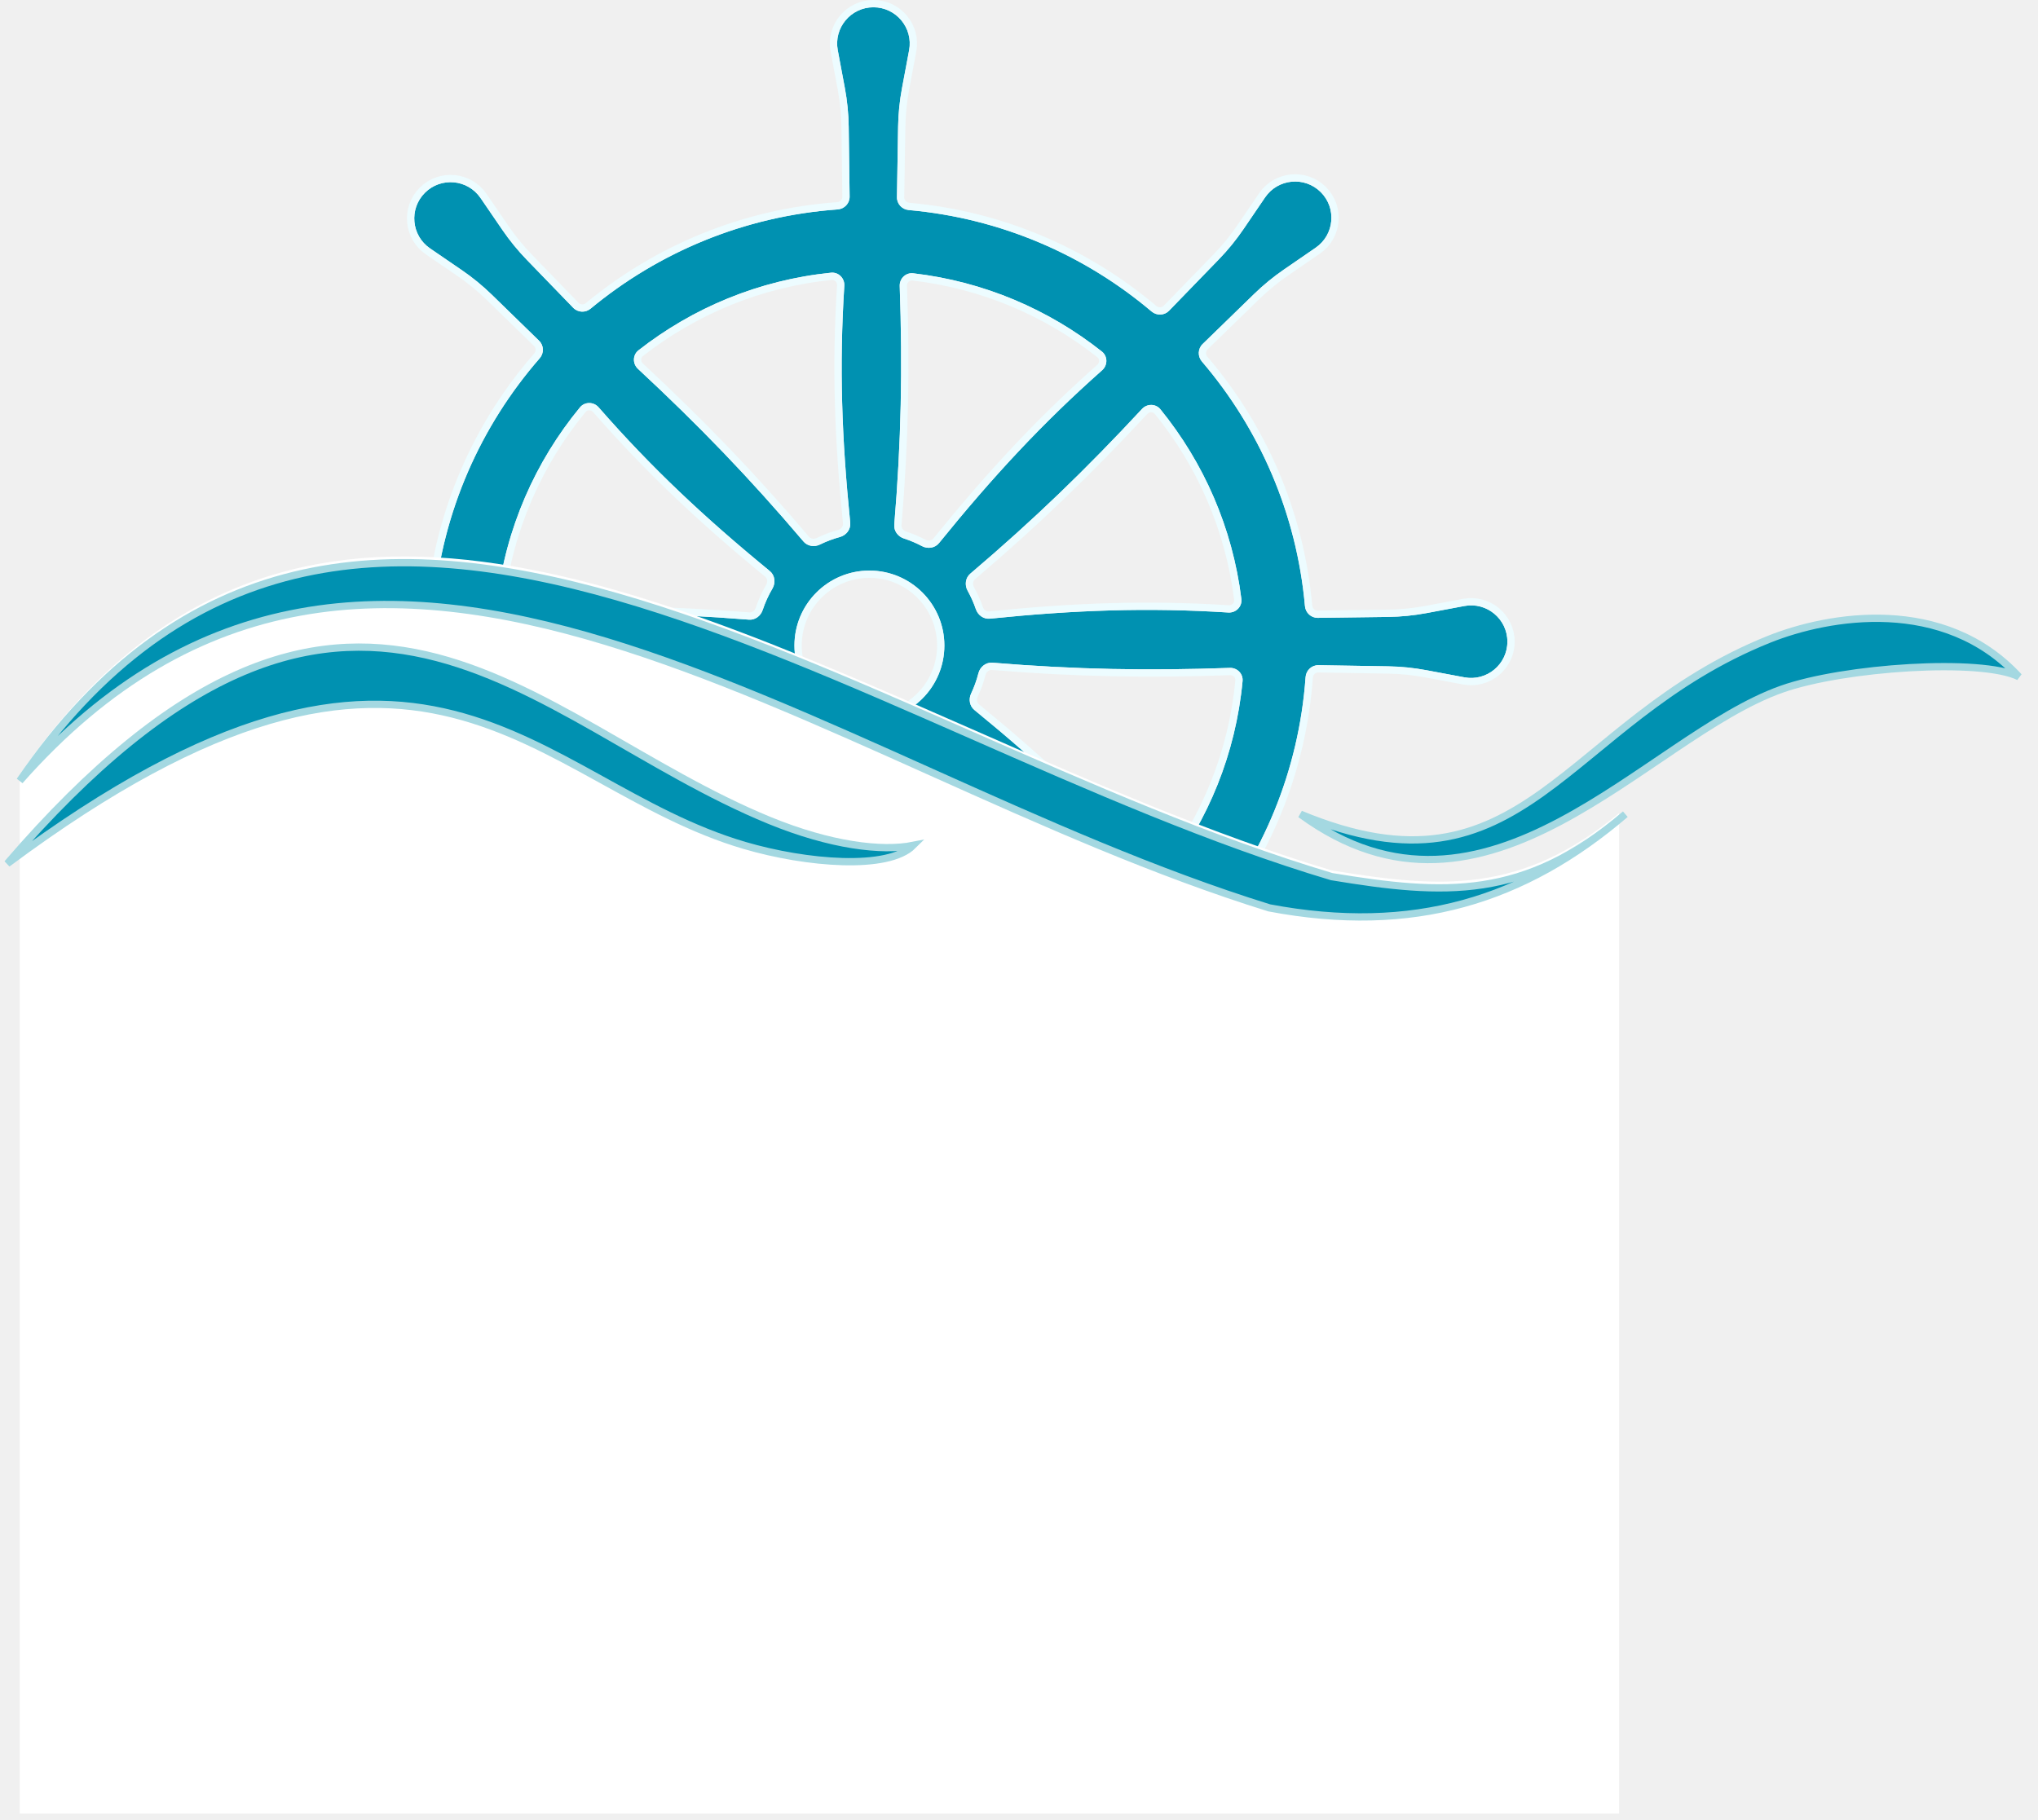
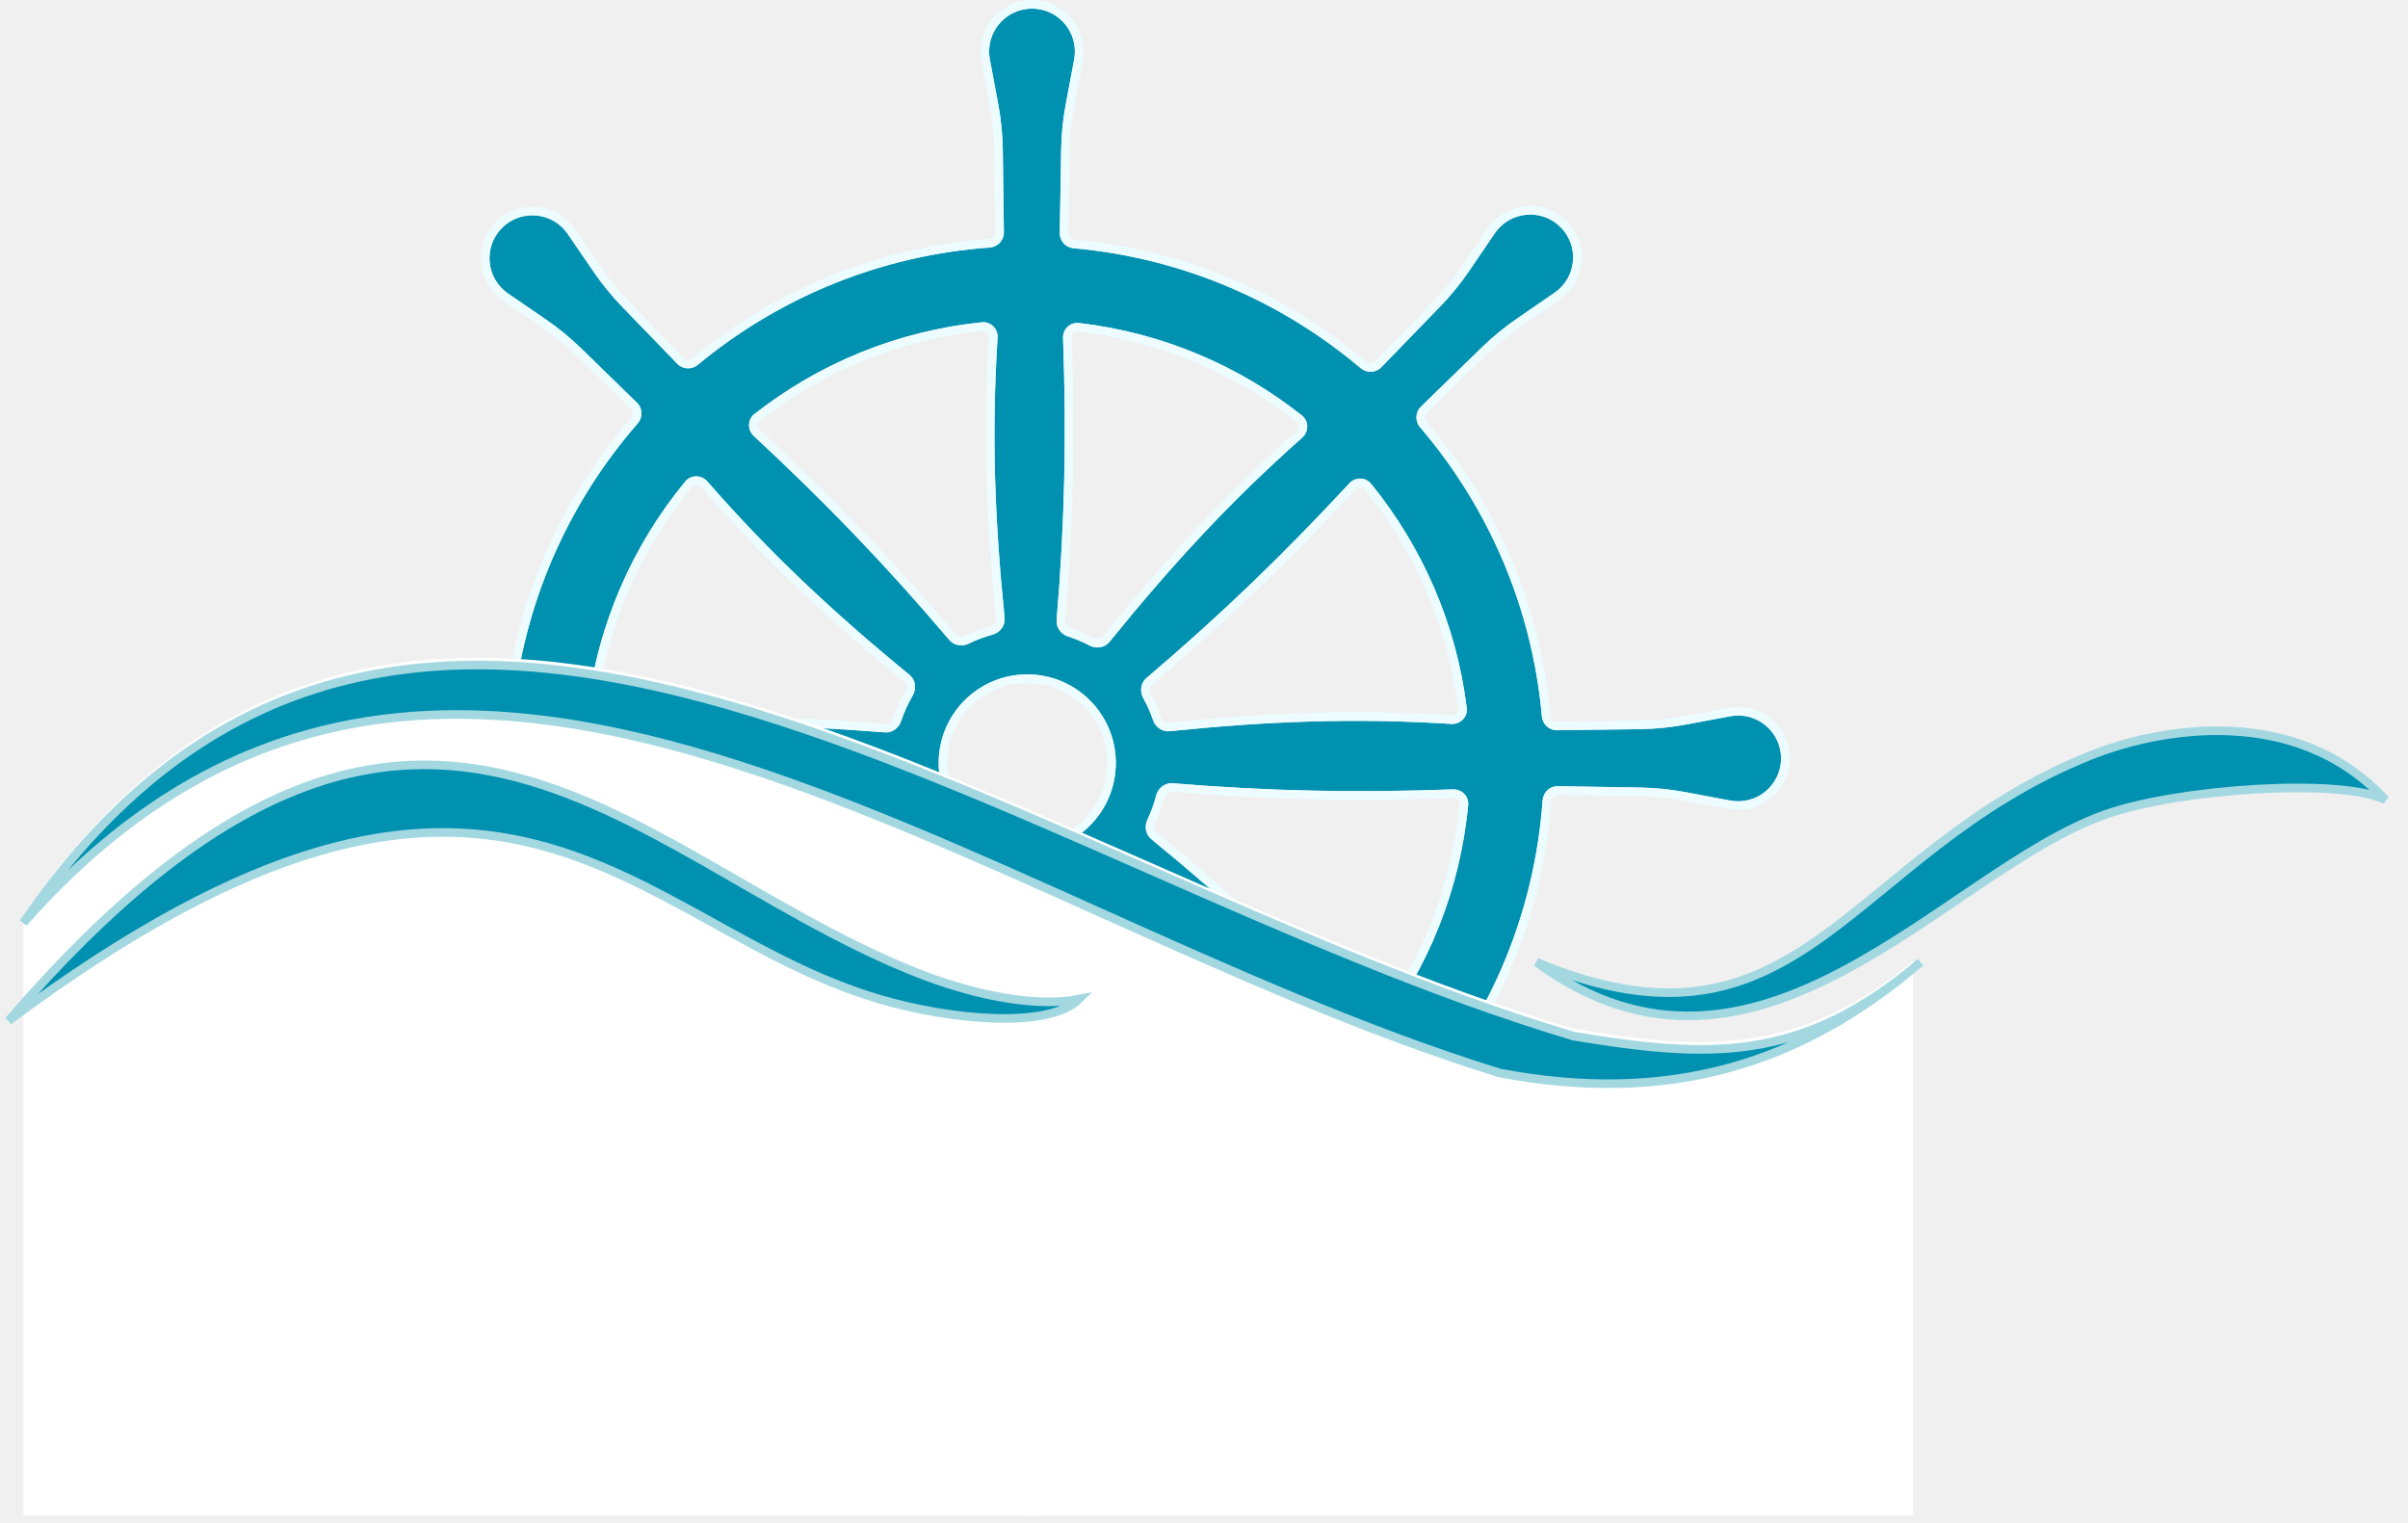
- <svg xmlns="http://www.w3.org/2000/svg" width="280" height="250" viewBox="0 0 280 250" fill="none">
-   <g id="Group 11">
+ <svg xmlns="http://www.w3.org/2000/svg" width="280" height="177" viewBox="0 0 280 177" fill="none">
+   <g id="Product">
    <g id="Wheel">
      <mask id="path-1-outside-1" maskUnits="userSpaceOnUse" x="31.827" y="0" width="177" height="177" fill="black">
        <rect fill="white" x="31.827" width="177" height="177" />
        <path fill-rule="evenodd" clip-rule="evenodd" d="M115.101 6.905C114.525 3.837 116.88 1 120.002 1C123.124 1 125.478 3.837 124.903 6.905L123.923 12.128C123.598 13.862 123.42 15.62 123.391 17.383L123.231 27.098C123.216 28.016 123.926 28.781 124.84 28.862C137.507 29.989 149.042 35.047 158.22 42.807C158.923 43.401 159.97 43.366 160.611 42.705L167.456 35.644C168.704 34.357 169.839 32.964 170.848 31.481L173.812 27.125C175.569 24.544 179.238 24.194 181.452 26.396C183.665 28.598 183.333 32.27 180.76 34.039L176.382 37.05C174.929 38.05 173.563 39.171 172.299 40.4L165.222 47.281C164.56 47.925 164.528 48.975 165.128 49.677C173.007 58.891 178.147 70.516 179.288 83.293C179.37 84.204 180.131 84.914 181.046 84.902L190.671 84.776C192.464 84.753 194.252 84.575 196.014 84.245L201.193 83.273C204.262 82.698 207.099 85.052 207.099 88.174C207.099 91.297 204.262 93.651 201.193 93.075L195.97 92.096C194.237 91.771 192.479 91.593 190.716 91.564L181.141 91.406C180.211 91.39 179.441 92.119 179.374 93.046C178.455 105.923 173.478 117.678 165.714 127.038C165.131 127.741 165.17 128.776 165.824 129.413L172.337 135.758C173.621 137.01 175.011 138.148 176.491 139.161L180.84 142.136C183.416 143.899 183.757 147.57 181.55 149.777C179.342 151.985 175.672 151.644 173.909 149.067L170.908 144.682C169.912 143.226 168.795 141.857 167.569 140.59L161.303 134.114C160.656 133.444 159.594 133.416 158.891 134.028C149.604 142.117 137.806 147.399 124.821 148.551C123.909 148.631 123.199 149.393 123.211 150.308L123.322 158.844C123.346 160.637 123.524 162.424 123.854 164.187L124.825 169.366C125.401 172.435 123.046 175.271 119.924 175.271C116.802 175.271 114.448 172.435 115.023 169.366L116.003 164.143C116.328 162.41 116.506 160.652 116.535 158.888L116.675 150.394C116.69 149.465 115.963 148.695 115.036 148.628C101.966 147.68 90.055 142.551 80.635 134.572C79.932 133.976 78.885 134.011 78.243 134.673L72.471 140.627C71.222 141.915 70.088 143.308 69.079 144.79L66.114 149.146C64.357 151.727 60.688 152.078 58.475 149.875C56.261 147.673 56.593 144.002 59.166 142.232L63.544 139.221C64.997 138.221 66.363 137.101 67.628 135.871L73.608 130.057C74.27 129.413 74.302 128.364 73.704 127.662C65.636 118.198 60.453 106.198 59.517 93.026C59.452 92.1 58.685 91.372 57.757 91.384L49.255 91.495C47.462 91.518 45.674 91.696 43.912 92.027L38.733 92.998C35.664 93.573 32.827 91.219 32.827 88.097C32.827 84.975 35.664 82.621 38.733 83.196L43.956 84.175C45.689 84.5 47.447 84.678 49.21 84.707L57.846 84.85C58.763 84.865 59.527 84.156 59.609 83.243C60.778 70.279 66.064 58.504 74.149 49.233C74.76 48.532 74.733 47.473 74.067 46.825L67.589 40.513C66.305 39.262 64.915 38.123 63.435 37.111L59.086 34.135C56.51 32.372 56.169 28.702 58.376 26.494C60.584 24.286 64.254 24.628 66.017 27.204L69.018 31.59C70.014 33.045 71.131 34.414 72.357 35.682L78.762 42.301C79.398 42.959 80.436 43 81.14 42.416C90.492 34.669 102.23 29.701 115.088 28.779C116.013 28.713 116.741 27.946 116.729 27.019L116.604 17.428C116.58 15.635 116.402 13.847 116.072 12.084L115.101 6.905ZM168.752 84.168C169.806 84.234 170.682 83.352 170.552 82.304C169.336 72.498 165.363 63.547 159.434 56.251C158.79 55.458 157.596 55.446 156.901 56.195C149.253 64.433 142.083 71.377 133.309 78.831C132.631 79.407 132.509 80.401 132.943 81.178C133.392 81.982 133.772 82.83 134.073 83.714C134.353 84.534 135.139 85.102 136.001 85.014C147.641 83.826 157.653 83.463 168.752 84.168ZM134.423 92.519C134.647 91.636 135.45 90.99 136.358 91.065C147.774 92.007 157.733 92.178 168.966 91.779C169.98 91.743 170.812 92.586 170.716 93.596C169.779 103.553 166.005 112.686 160.213 120.178C159.564 121.017 158.314 121.022 157.615 120.225C150.247 111.809 142.92 104.959 133.873 97.564C133.211 97.023 133.053 96.083 133.418 95.311C133.839 94.423 134.177 93.49 134.423 92.519ZM81.987 121.2C81.293 121.953 80.096 121.944 79.45 121.149C73.273 113.543 69.222 104.142 68.201 93.85C68.098 92.811 68.975 91.954 70.016 92.027C81.152 92.803 91.116 92.51 102.594 91.391C103.497 91.302 104.308 91.932 104.548 92.807C104.864 93.956 105.309 95.052 105.867 96.078C106.286 96.849 106.162 97.826 105.496 98.398C96.837 105.828 89.699 112.823 81.987 121.2ZM105.758 78.466C106.469 79.049 106.592 80.084 106.126 80.876C105.579 81.805 105.126 82.795 104.781 83.835C104.511 84.648 103.744 85.22 102.89 85.151C91.45 84.233 81.432 84.093 70.047 84.526C69.017 84.565 68.178 83.698 68.297 82.674C69.472 72.602 73.554 63.417 79.681 55.98C80.342 55.177 81.562 55.191 82.247 55.974C89.556 64.331 96.821 71.142 105.758 78.466ZM127.457 101.92C128.239 101.444 129.271 101.55 129.865 102.248C137.253 110.931 144.187 118.074 152.455 125.751C153.197 126.44 153.193 127.621 152.415 128.27C144.994 134.46 135.805 138.602 125.717 139.827C124.666 139.954 123.785 139.072 123.859 138.017C124.635 126.819 124.331 116.803 123.191 105.235C123.107 104.377 123.671 103.596 124.485 103.315C125.531 102.955 126.526 102.485 127.457 101.92ZM116.814 71.831C116.906 72.739 116.272 73.555 115.392 73.794C114.436 74.053 113.518 74.401 112.646 74.83C111.881 75.205 110.942 75.062 110.391 74.412C102.932 65.615 95.96 58.412 87.646 50.683C86.889 49.979 86.912 48.769 87.726 48.133C95.168 42.306 104.253 38.483 114.171 37.473C115.207 37.368 116.066 38.239 115.999 39.278C115.294 50.319 115.646 60.28 116.814 71.831ZM115.511 103.649C116.384 103.878 117.02 104.674 116.949 105.574C116.053 116.918 115.924 126.886 116.359 138.219C116.398 139.235 115.555 140.07 114.543 139.974C104.321 139.009 94.969 135.055 87.37 128.997C86.547 128.342 86.552 127.105 87.345 126.413C95.795 119.043 102.638 111.76 109.96 102.815C110.52 102.132 111.503 101.988 112.285 102.398C113.299 102.93 114.38 103.352 115.511 103.649ZM125.464 37.554C124.442 37.435 123.576 38.272 123.612 39.3C124.008 50.581 123.826 60.588 122.863 72.096C122.791 72.958 123.371 73.733 124.195 73.999C125.057 74.277 125.885 74.628 126.673 75.046C127.46 75.463 128.452 75.319 129.012 74.627C136.358 65.561 143.138 58.224 151.42 50.879C152.205 50.183 152.203 48.951 151.38 48.3C144.084 42.526 135.187 38.686 125.464 37.554ZM129.747 88.706C129.747 94.394 125.136 99.005 119.448 99.005C113.759 99.005 109.148 94.394 109.148 88.706C109.148 83.017 113.759 78.406 119.448 78.406C125.136 78.406 129.747 83.017 129.747 88.706Z" />
      </mask>
      <path fill-rule="evenodd" clip-rule="evenodd" d="M115.101 6.905C114.525 3.837 116.88 1 120.002 1C123.124 1 125.478 3.837 124.903 6.905L123.923 12.128C123.598 13.862 123.42 15.62 123.391 17.383L123.231 27.098C123.216 28.016 123.926 28.781 124.84 28.862C137.507 29.989 149.042 35.047 158.22 42.807C158.923 43.401 159.97 43.366 160.611 42.705L167.456 35.644C168.704 34.357 169.839 32.964 170.848 31.481L173.812 27.125C175.569 24.544 179.238 24.194 181.452 26.396C183.665 28.598 183.333 32.27 180.76 34.039L176.382 37.05C174.929 38.05 173.563 39.171 172.299 40.4L165.222 47.281C164.56 47.925 164.528 48.975 165.128 49.677C173.007 58.891 178.147 70.516 179.288 83.293C179.37 84.204 180.131 84.914 181.046 84.902L190.671 84.776C192.464 84.753 194.252 84.575 196.014 84.245L201.193 83.273C204.262 82.698 207.099 85.052 207.099 88.174C207.099 91.297 204.262 93.651 201.193 93.075L195.97 92.096C194.237 91.771 192.479 91.593 190.716 91.564L181.141 91.406C180.211 91.39 179.441 92.119 179.374 93.046C178.455 105.923 173.478 117.678 165.714 127.038C165.131 127.741 165.17 128.776 165.824 129.413L172.337 135.758C173.621 137.01 175.011 138.148 176.491 139.161L180.84 142.136C183.416 143.899 183.757 147.57 181.55 149.777C179.342 151.985 175.672 151.644 173.909 149.067L170.908 144.682C169.912 143.226 168.795 141.857 167.569 140.59L161.303 134.114C160.656 133.444 159.594 133.416 158.891 134.028C149.604 142.117 137.806 147.399 124.821 148.551C123.909 148.631 123.199 149.393 123.211 150.308L123.322 158.844C123.346 160.637 123.524 162.424 123.854 164.187L124.825 169.366C125.401 172.435 123.046 175.271 119.924 175.271C116.802 175.271 114.448 172.435 115.023 169.366L116.003 164.143C116.328 162.41 116.506 160.652 116.535 158.888L116.675 150.394C116.69 149.465 115.963 148.695 115.036 148.628C101.966 147.68 90.055 142.551 80.635 134.572C79.932 133.976 78.885 134.011 78.243 134.673L72.471 140.627C71.222 141.915 70.088 143.308 69.079 144.79L66.114 149.146C64.357 151.727 60.688 152.078 58.475 149.875C56.261 147.673 56.593 144.002 59.166 142.232L63.544 139.221C64.997 138.221 66.363 137.101 67.628 135.871L73.608 130.057C74.27 129.413 74.302 128.364 73.704 127.662C65.636 118.198 60.453 106.198 59.517 93.026C59.452 92.1 58.685 91.372 57.757 91.384L49.255 91.495C47.462 91.518 45.674 91.696 43.912 92.027L38.733 92.998C35.664 93.573 32.827 91.219 32.827 88.097C32.827 84.975 35.664 82.621 38.733 83.196L43.956 84.175C45.689 84.5 47.447 84.678 49.21 84.707L57.846 84.85C58.763 84.865 59.527 84.156 59.609 83.243C60.778 70.279 66.064 58.504 74.149 49.233C74.76 48.532 74.733 47.473 74.067 46.825L67.589 40.513C66.305 39.262 64.915 38.123 63.435 37.111L59.086 34.135C56.51 32.372 56.169 28.702 58.376 26.494C60.584 24.286 64.254 24.628 66.017 27.204L69.018 31.59C70.014 33.045 71.131 34.414 72.357 35.682L78.762 42.301C79.398 42.959 80.436 43 81.14 42.416C90.492 34.669 102.23 29.701 115.088 28.779C116.013 28.713 116.741 27.946 116.729 27.019L116.604 17.428C116.58 15.635 116.402 13.847 116.072 12.084L115.101 6.905ZM168.752 84.168C169.806 84.234 170.682 83.352 170.552 82.304C169.336 72.498 165.363 63.547 159.434 56.251C158.79 55.458 157.596 55.446 156.901 56.195C149.253 64.433 142.083 71.377 133.309 78.831C132.631 79.407 132.509 80.401 132.943 81.178C133.392 81.982 133.772 82.83 134.073 83.714C134.353 84.534 135.139 85.102 136.001 85.014C147.641 83.826 157.653 83.463 168.752 84.168ZM134.423 92.519C134.647 91.636 135.45 90.99 136.358 91.065C147.774 92.007 157.733 92.178 168.966 91.779C169.98 91.743 170.812 92.586 170.716 93.596C169.779 103.553 166.005 112.686 160.213 120.178C159.564 121.017 158.314 121.022 157.615 120.225C150.247 111.809 142.92 104.959 133.873 97.564C133.211 97.023 133.053 96.083 133.418 95.311C133.839 94.423 134.177 93.49 134.423 92.519ZM81.987 121.2C81.293 121.953 80.096 121.944 79.45 121.149C73.273 113.543 69.222 104.142 68.201 93.85C68.098 92.811 68.975 91.954 70.016 92.027C81.152 92.803 91.116 92.51 102.594 91.391C103.497 91.302 104.308 91.932 104.548 92.807C104.864 93.956 105.309 95.052 105.867 96.078C106.286 96.849 106.162 97.826 105.496 98.398C96.837 105.828 89.699 112.823 81.987 121.2ZM105.758 78.466C106.469 79.049 106.592 80.084 106.126 80.876C105.579 81.805 105.126 82.795 104.781 83.835C104.511 84.648 103.744 85.22 102.89 85.151C91.45 84.233 81.432 84.093 70.047 84.526C69.017 84.565 68.178 83.698 68.297 82.674C69.472 72.602 73.554 63.417 79.681 55.98C80.342 55.177 81.562 55.191 82.247 55.974C89.556 64.331 96.821 71.142 105.758 78.466ZM127.457 101.92C128.239 101.444 129.271 101.55 129.865 102.248C137.253 110.931 144.187 118.074 152.455 125.751C153.197 126.44 153.193 127.621 152.415 128.27C144.994 134.46 135.805 138.602 125.717 139.827C124.666 139.954 123.785 139.072 123.859 138.017C124.635 126.819 124.331 116.803 123.191 105.235C123.107 104.377 123.671 103.596 124.485 103.315C125.531 102.955 126.526 102.485 127.457 101.92ZM116.814 71.831C116.906 72.739 116.272 73.555 115.392 73.794C114.436 74.053 113.518 74.401 112.646 74.83C111.881 75.205 110.942 75.062 110.391 74.412C102.932 65.615 95.96 58.412 87.646 50.683C86.889 49.979 86.912 48.769 87.726 48.133C95.168 42.306 104.253 38.483 114.171 37.473C115.207 37.368 116.066 38.239 115.999 39.278C115.294 50.319 115.646 60.28 116.814 71.831ZM115.511 103.649C116.384 103.878 117.02 104.674 116.949 105.574C116.053 116.918 115.924 126.886 116.359 138.219C116.398 139.235 115.555 140.07 114.543 139.974C104.321 139.009 94.969 135.055 87.37 128.997C86.547 128.342 86.552 127.105 87.345 126.413C95.795 119.043 102.638 111.76 109.96 102.815C110.52 102.132 111.503 101.988 112.285 102.398C113.299 102.93 114.38 103.352 115.511 103.649ZM125.464 37.554C124.442 37.435 123.576 38.272 123.612 39.3C124.008 50.581 123.826 60.588 122.863 72.096C122.791 72.958 123.371 73.733 124.195 73.999C125.057 74.277 125.885 74.628 126.673 75.046C127.46 75.463 128.452 75.319 129.012 74.627C136.358 65.561 143.138 58.224 151.42 50.879C152.205 50.183 152.203 48.951 151.38 48.3C144.084 42.526 135.187 38.686 125.464 37.554ZM129.747 88.706C129.747 94.394 125.136 99.005 119.448 99.005C113.759 99.005 109.148 94.394 109.148 88.706C109.148 83.017 113.759 78.406 119.448 78.406C125.136 78.406 129.747 83.017 129.747 88.706Z" fill="#0091B1" />
      <path fill-rule="evenodd" clip-rule="evenodd" d="M115.101 6.905C114.525 3.837 116.88 1 120.002 1C123.124 1 125.478 3.837 124.903 6.905L123.923 12.128C123.598 13.862 123.42 15.62 123.391 17.383L123.231 27.098C123.216 28.016 123.926 28.781 124.84 28.862C137.507 29.989 149.042 35.047 158.22 42.807C158.923 43.401 159.97 43.366 160.611 42.705L167.456 35.644C168.704 34.357 169.839 32.964 170.848 31.481L173.812 27.125C175.569 24.544 179.238 24.194 181.452 26.396C183.665 28.598 183.333 32.27 180.76 34.039L176.382 37.05C174.929 38.05 173.563 39.171 172.299 40.4L165.222 47.281C164.56 47.925 164.528 48.975 165.128 49.677C173.007 58.891 178.147 70.516 179.288 83.293C179.37 84.204 180.131 84.914 181.046 84.902L190.671 84.776C192.464 84.753 194.252 84.575 196.014 84.245L201.193 83.273C204.262 82.698 207.099 85.052 207.099 88.174C207.099 91.297 204.262 93.651 201.193 93.075L195.97 92.096C194.237 91.771 192.479 91.593 190.716 91.564L181.141 91.406C180.211 91.39 179.441 92.119 179.374 93.046C178.455 105.923 173.478 117.678 165.714 127.038C165.131 127.741 165.17 128.776 165.824 129.413L172.337 135.758C173.621 137.01 175.011 138.148 176.491 139.161L180.84 142.136C183.416 143.899 183.757 147.57 181.55 149.777C179.342 151.985 175.672 151.644 173.909 149.067L170.908 144.682C169.912 143.226 168.795 141.857 167.569 140.59L161.303 134.114C160.656 133.444 159.594 133.416 158.891 134.028C149.604 142.117 137.806 147.399 124.821 148.551C123.909 148.631 123.199 149.393 123.211 150.308L123.322 158.844C123.346 160.637 123.524 162.424 123.854 164.187L124.825 169.366C125.401 172.435 123.046 175.271 119.924 175.271C116.802 175.271 114.448 172.435 115.023 169.366L116.003 164.143C116.328 162.41 116.506 160.652 116.535 158.888L116.675 150.394C116.69 149.465 115.963 148.695 115.036 148.628C101.966 147.68 90.055 142.551 80.635 134.572C79.932 133.976 78.885 134.011 78.243 134.673L72.471 140.627C71.222 141.915 70.088 143.308 69.079 144.79L66.114 149.146C64.357 151.727 60.688 152.078 58.475 149.875C56.261 147.673 56.593 144.002 59.166 142.232L63.544 139.221C64.997 138.221 66.363 137.101 67.628 135.871L73.608 130.057C74.27 129.413 74.302 128.364 73.704 127.662C65.636 118.198 60.453 106.198 59.517 93.026C59.452 92.1 58.685 91.372 57.757 91.384L49.255 91.495C47.462 91.518 45.674 91.696 43.912 92.027L38.733 92.998C35.664 93.573 32.827 91.219 32.827 88.097C32.827 84.975 35.664 82.621 38.733 83.196L43.956 84.175C45.689 84.5 47.447 84.678 49.21 84.707L57.846 84.85C58.763 84.865 59.527 84.156 59.609 83.243C60.778 70.279 66.064 58.504 74.149 49.233C74.76 48.532 74.733 47.473 74.067 46.825L67.589 40.513C66.305 39.262 64.915 38.123 63.435 37.111L59.086 34.135C56.51 32.372 56.169 28.702 58.376 26.494C60.584 24.286 64.254 24.628 66.017 27.204L69.018 31.59C70.014 33.045 71.131 34.414 72.357 35.682L78.762 42.301C79.398 42.959 80.436 43 81.14 42.416C90.492 34.669 102.23 29.701 115.088 28.779C116.013 28.713 116.741 27.946 116.729 27.019L116.604 17.428C116.58 15.635 116.402 13.847 116.072 12.084L115.101 6.905ZM168.752 84.168C169.806 84.234 170.682 83.352 170.552 82.304C169.336 72.498 165.363 63.547 159.434 56.251C158.79 55.458 157.596 55.446 156.901 56.195C149.253 64.433 142.083 71.377 133.309 78.831C132.631 79.407 132.509 80.401 132.943 81.178C133.392 81.982 133.772 82.83 134.073 83.714C134.353 84.534 135.139 85.102 136.001 85.014C147.641 83.826 157.653 83.463 168.752 84.168ZM134.423 92.519C134.647 91.636 135.45 90.99 136.358 91.065C147.774 92.007 157.733 92.178 168.966 91.779C169.98 91.743 170.812 92.586 170.716 93.596C169.779 103.553 166.005 112.686 160.213 120.178C159.564 121.017 158.314 121.022 157.615 120.225C150.247 111.809 142.92 104.959 133.873 97.564C133.211 97.023 133.053 96.083 133.418 95.311C133.839 94.423 134.177 93.49 134.423 92.519ZM81.987 121.2C81.293 121.953 80.096 121.944 79.45 121.149C73.273 113.543 69.222 104.142 68.201 93.85C68.098 92.811 68.975 91.954 70.016 92.027C81.152 92.803 91.116 92.51 102.594 91.391C103.497 91.302 104.308 91.932 104.548 92.807C104.864 93.956 105.309 95.052 105.867 96.078C106.286 96.849 106.162 97.826 105.496 98.398C96.837 105.828 89.699 112.823 81.987 121.2ZM105.758 78.466C106.469 79.049 106.592 80.084 106.126 80.876C105.579 81.805 105.126 82.795 104.781 83.835C104.511 84.648 103.744 85.22 102.89 85.151C91.45 84.233 81.432 84.093 70.047 84.526C69.017 84.565 68.178 83.698 68.297 82.674C69.472 72.602 73.554 63.417 79.681 55.98C80.342 55.177 81.562 55.191 82.247 55.974C89.556 64.331 96.821 71.142 105.758 78.466ZM127.457 101.92C128.239 101.444 129.271 101.55 129.865 102.248C137.253 110.931 144.187 118.074 152.455 125.751C153.197 126.44 153.193 127.621 152.415 128.27C144.994 134.46 135.805 138.602 125.717 139.827C124.666 139.954 123.785 139.072 123.859 138.017C124.635 126.819 124.331 116.803 123.191 105.235C123.107 104.377 123.671 103.596 124.485 103.315C125.531 102.955 126.526 102.485 127.457 101.92ZM116.814 71.831C116.906 72.739 116.272 73.555 115.392 73.794C114.436 74.053 113.518 74.401 112.646 74.83C111.881 75.205 110.942 75.062 110.391 74.412C102.932 65.615 95.96 58.412 87.646 50.683C86.889 49.979 86.912 48.769 87.726 48.133C95.168 42.306 104.253 38.483 114.171 37.473C115.207 37.368 116.066 38.239 115.999 39.278C115.294 50.319 115.646 60.28 116.814 71.831ZM115.511 103.649C116.384 103.878 117.02 104.674 116.949 105.574C116.053 116.918 115.924 126.886 116.359 138.219C116.398 139.235 115.555 140.07 114.543 139.974C104.321 139.009 94.969 135.055 87.37 128.997C86.547 128.342 86.552 127.105 87.345 126.413C95.795 119.043 102.638 111.76 109.96 102.815C110.52 102.132 111.503 101.988 112.285 102.398C113.299 102.93 114.38 103.352 115.511 103.649ZM125.464 37.554C124.442 37.435 123.576 38.272 123.612 39.3C124.008 50.581 123.826 60.588 122.863 72.096C122.791 72.958 123.371 73.733 124.195 73.999C125.057 74.277 125.885 74.628 126.673 75.046C127.46 75.463 128.452 75.319 129.012 74.627C136.358 65.561 143.138 58.224 151.42 50.879C152.205 50.183 152.203 48.951 151.38 48.3C144.084 42.526 135.187 38.686 125.464 37.554ZM129.747 88.706C129.747 94.394 125.136 99.005 119.448 99.005C113.759 99.005 109.148 94.394 109.148 88.706C109.148 83.017 113.759 78.406 119.448 78.406C125.136 78.406 129.747 83.017 129.747 88.706Z" stroke="#EDFCFF" stroke-width="2" mask="url(#path-1-outside-1)" />
    </g>
    <g id="Waves">
-       <path id="Subtract" d="M2.717 106.432V249.211H222.446V111.746C208.82 123.071 193.714 127.551 174.38 123.897C158.611 119.003 142.978 111.988 127.639 105.105C82.031 84.638 39.018 65.336 2.717 106.432C36.244 57.431 83.817 78.342 133.43 100.149C149.863 107.372 166.519 114.693 182.963 119.605C198.077 122.102 208.994 122.848 222.446 111.744C205.971 125.234 195.092 126.543 174.38 123.897C156.355 118.303 141.53 110.978 127.639 105.105C58.507 72.398 30.073 76.755 2.717 106.432Z" fill="white" />
-       <g id="Group 10">
+       <path id="Bottom" d="M2.717 106.432V176.211H222.446V111.746C208.82 123.071 193.714 127.551 174.38 123.897C158.611 119.003 142.978 111.988 127.639 105.105C82.031 84.638 39.018 65.335 2.717 106.432C36.244 57.431 83.817 78.341 133.43 100.149C149.863 107.372 166.519 114.693 182.963 119.605C198.077 122.102 208.994 122.848 222.446 111.744C205.971 125.234 195.092 126.542 174.38 123.897C156.355 118.303 141.53 110.978 127.639 105.105C58.507 72.397 30.073 76.755 2.717 106.432Z" fill="white" />
+       <g id="Waves_2">
        <path id="Vector" d="M223.304 111.88C209.454 123.738 198.397 123.014 182.963 120.464C116.873 100.722 47.349 42.059 2.717 107.291C51.227 52.372 111.723 105.312 174.38 124.755C194.121 128.486 209.454 123.738 223.304 111.88Z" fill="#0091B1" stroke="#A4D8E1" />
        <path id="Vector_2" d="M125.456 116.172C121.164 117.03 114.083 116.172 105.715 112.739C72.24 99.005 48.207 63.815 1 118.675C58.507 75.831 73.099 107.589 102.281 116.172C110.792 118.675 122.023 119.605 125.456 116.172Z" fill="#0091B1" stroke="#A4D8E1" />
        <path id="Vector_3" d="M277.378 92.997C272.228 90.422 253.285 91.683 244.762 94.714C226.064 101.363 204.421 130.763 178.672 111.88C209.571 124.755 214.812 99.168 243.045 87.847C251.279 84.546 267.078 81.839 277.378 92.997Z" fill="#0091B1" stroke="#A4D8E1" />
      </g>
    </g>
  </g>
</svg>
